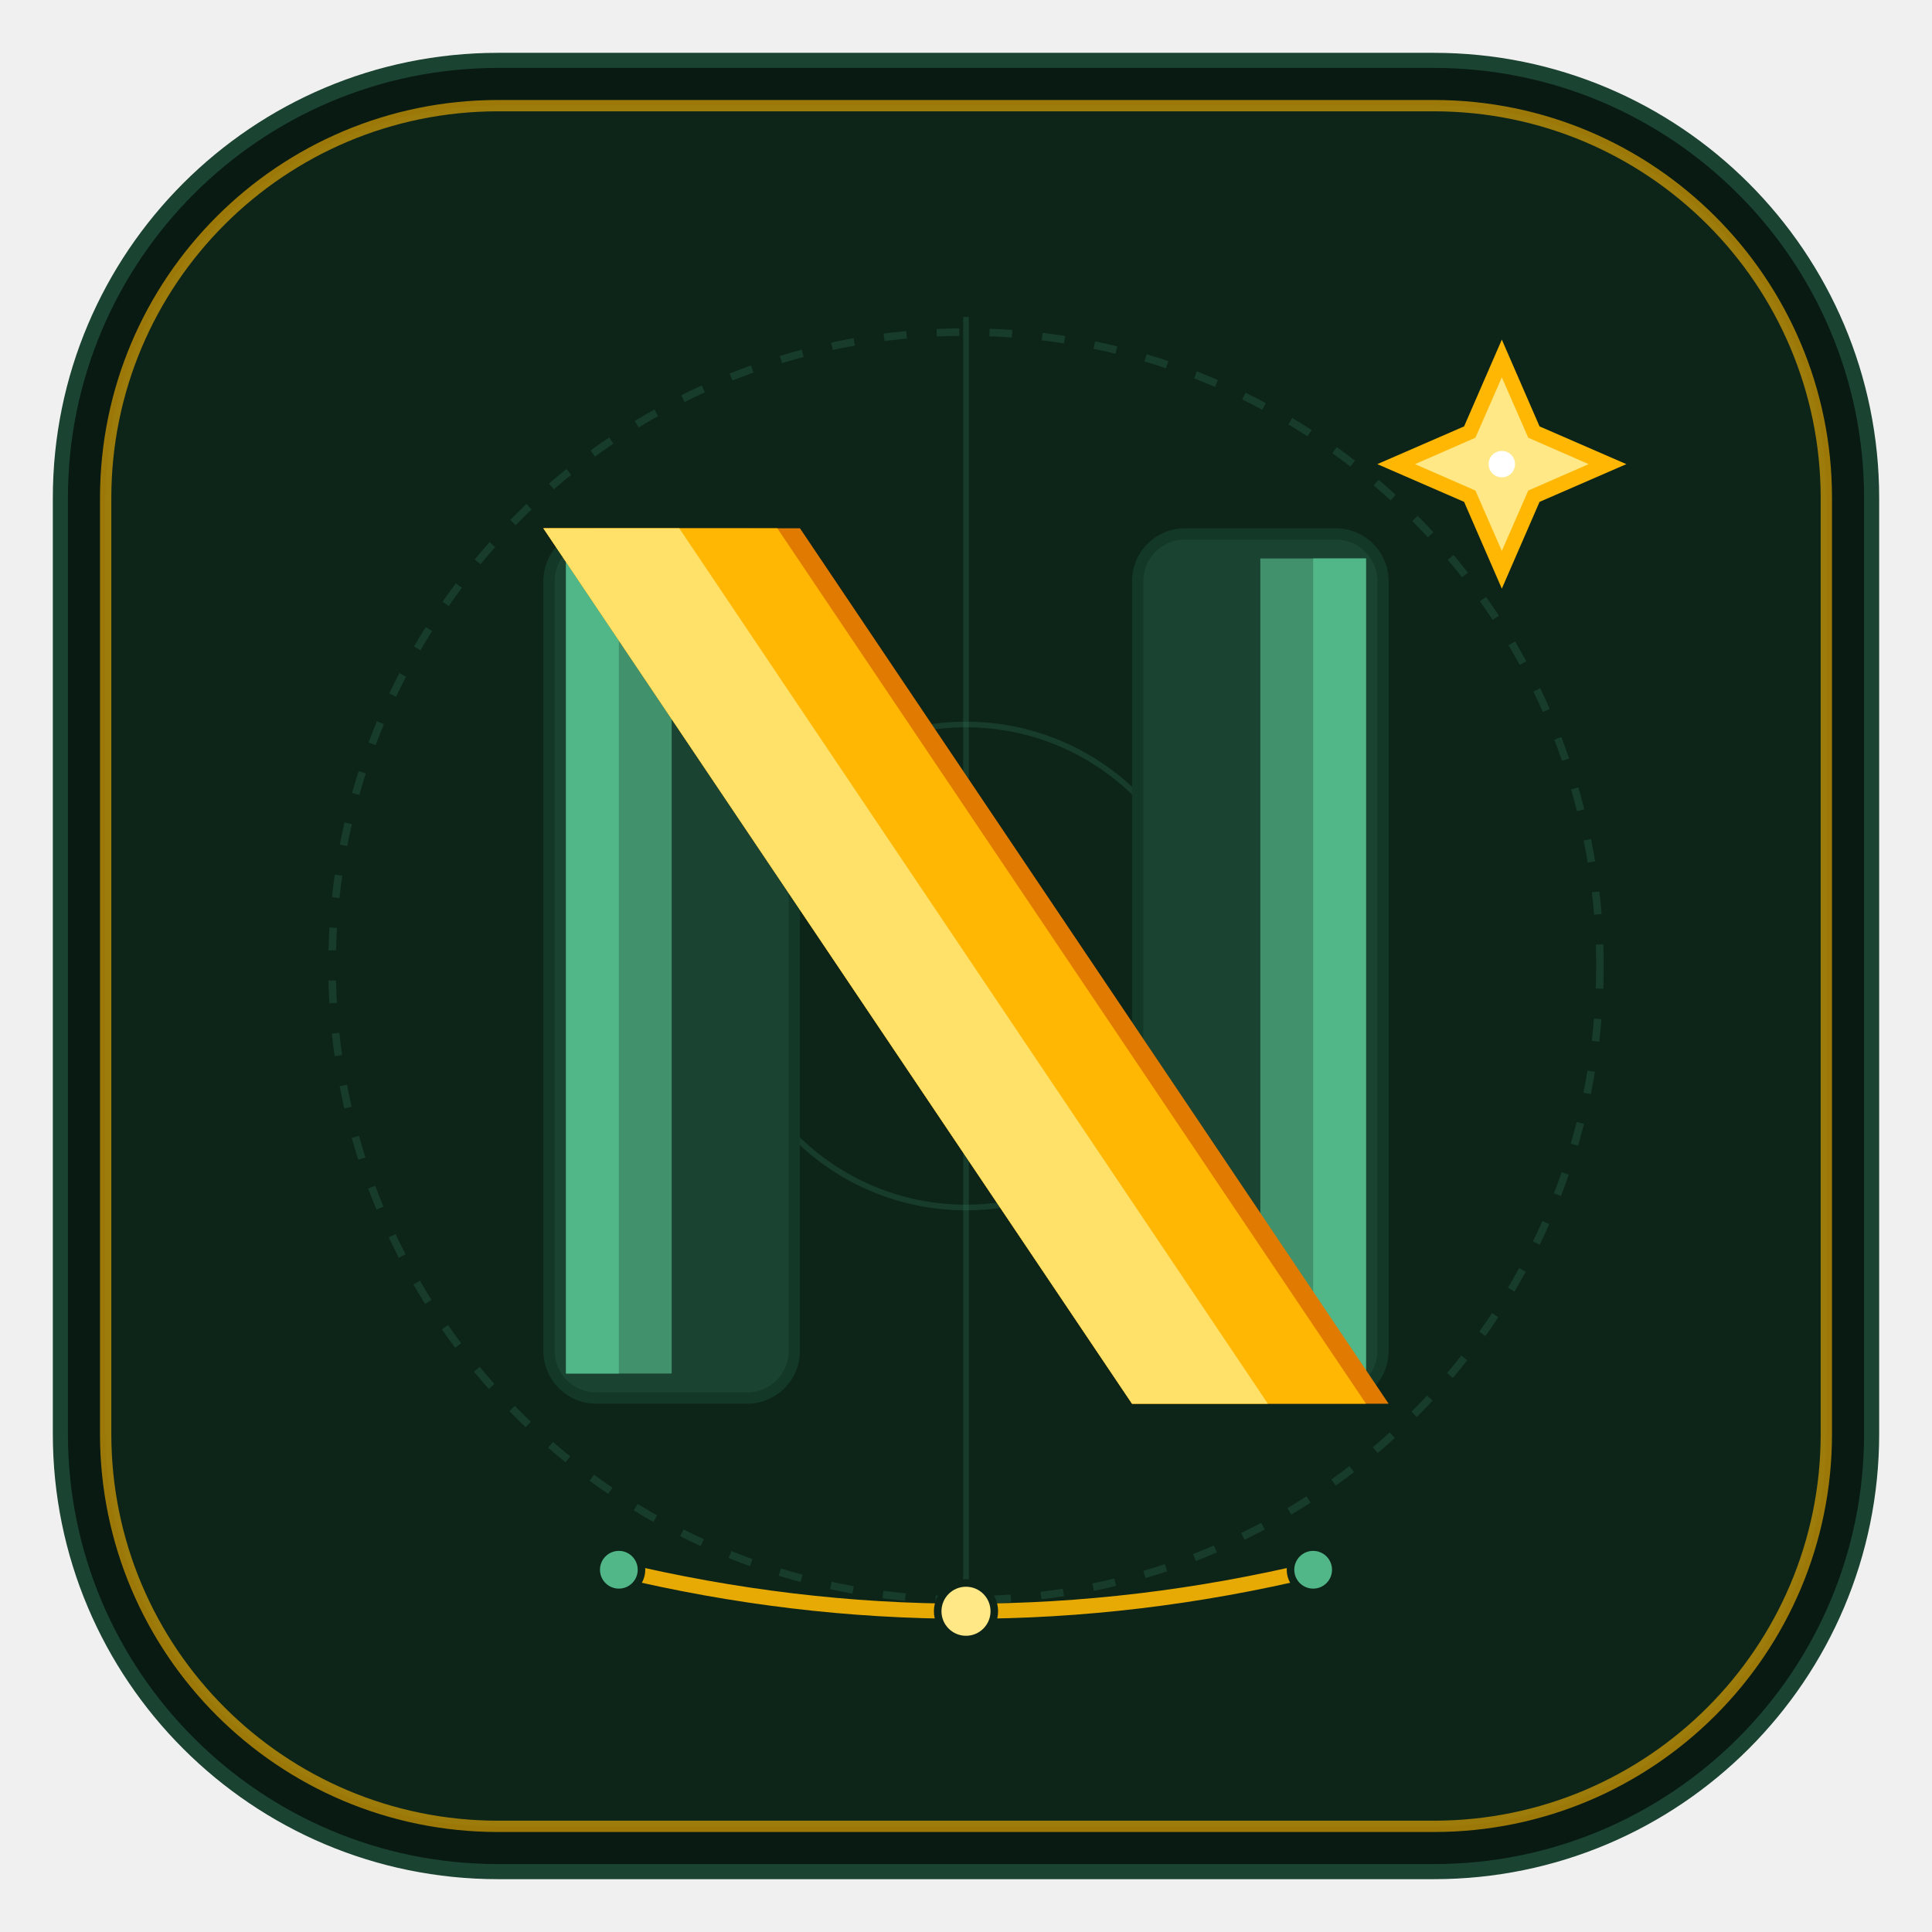
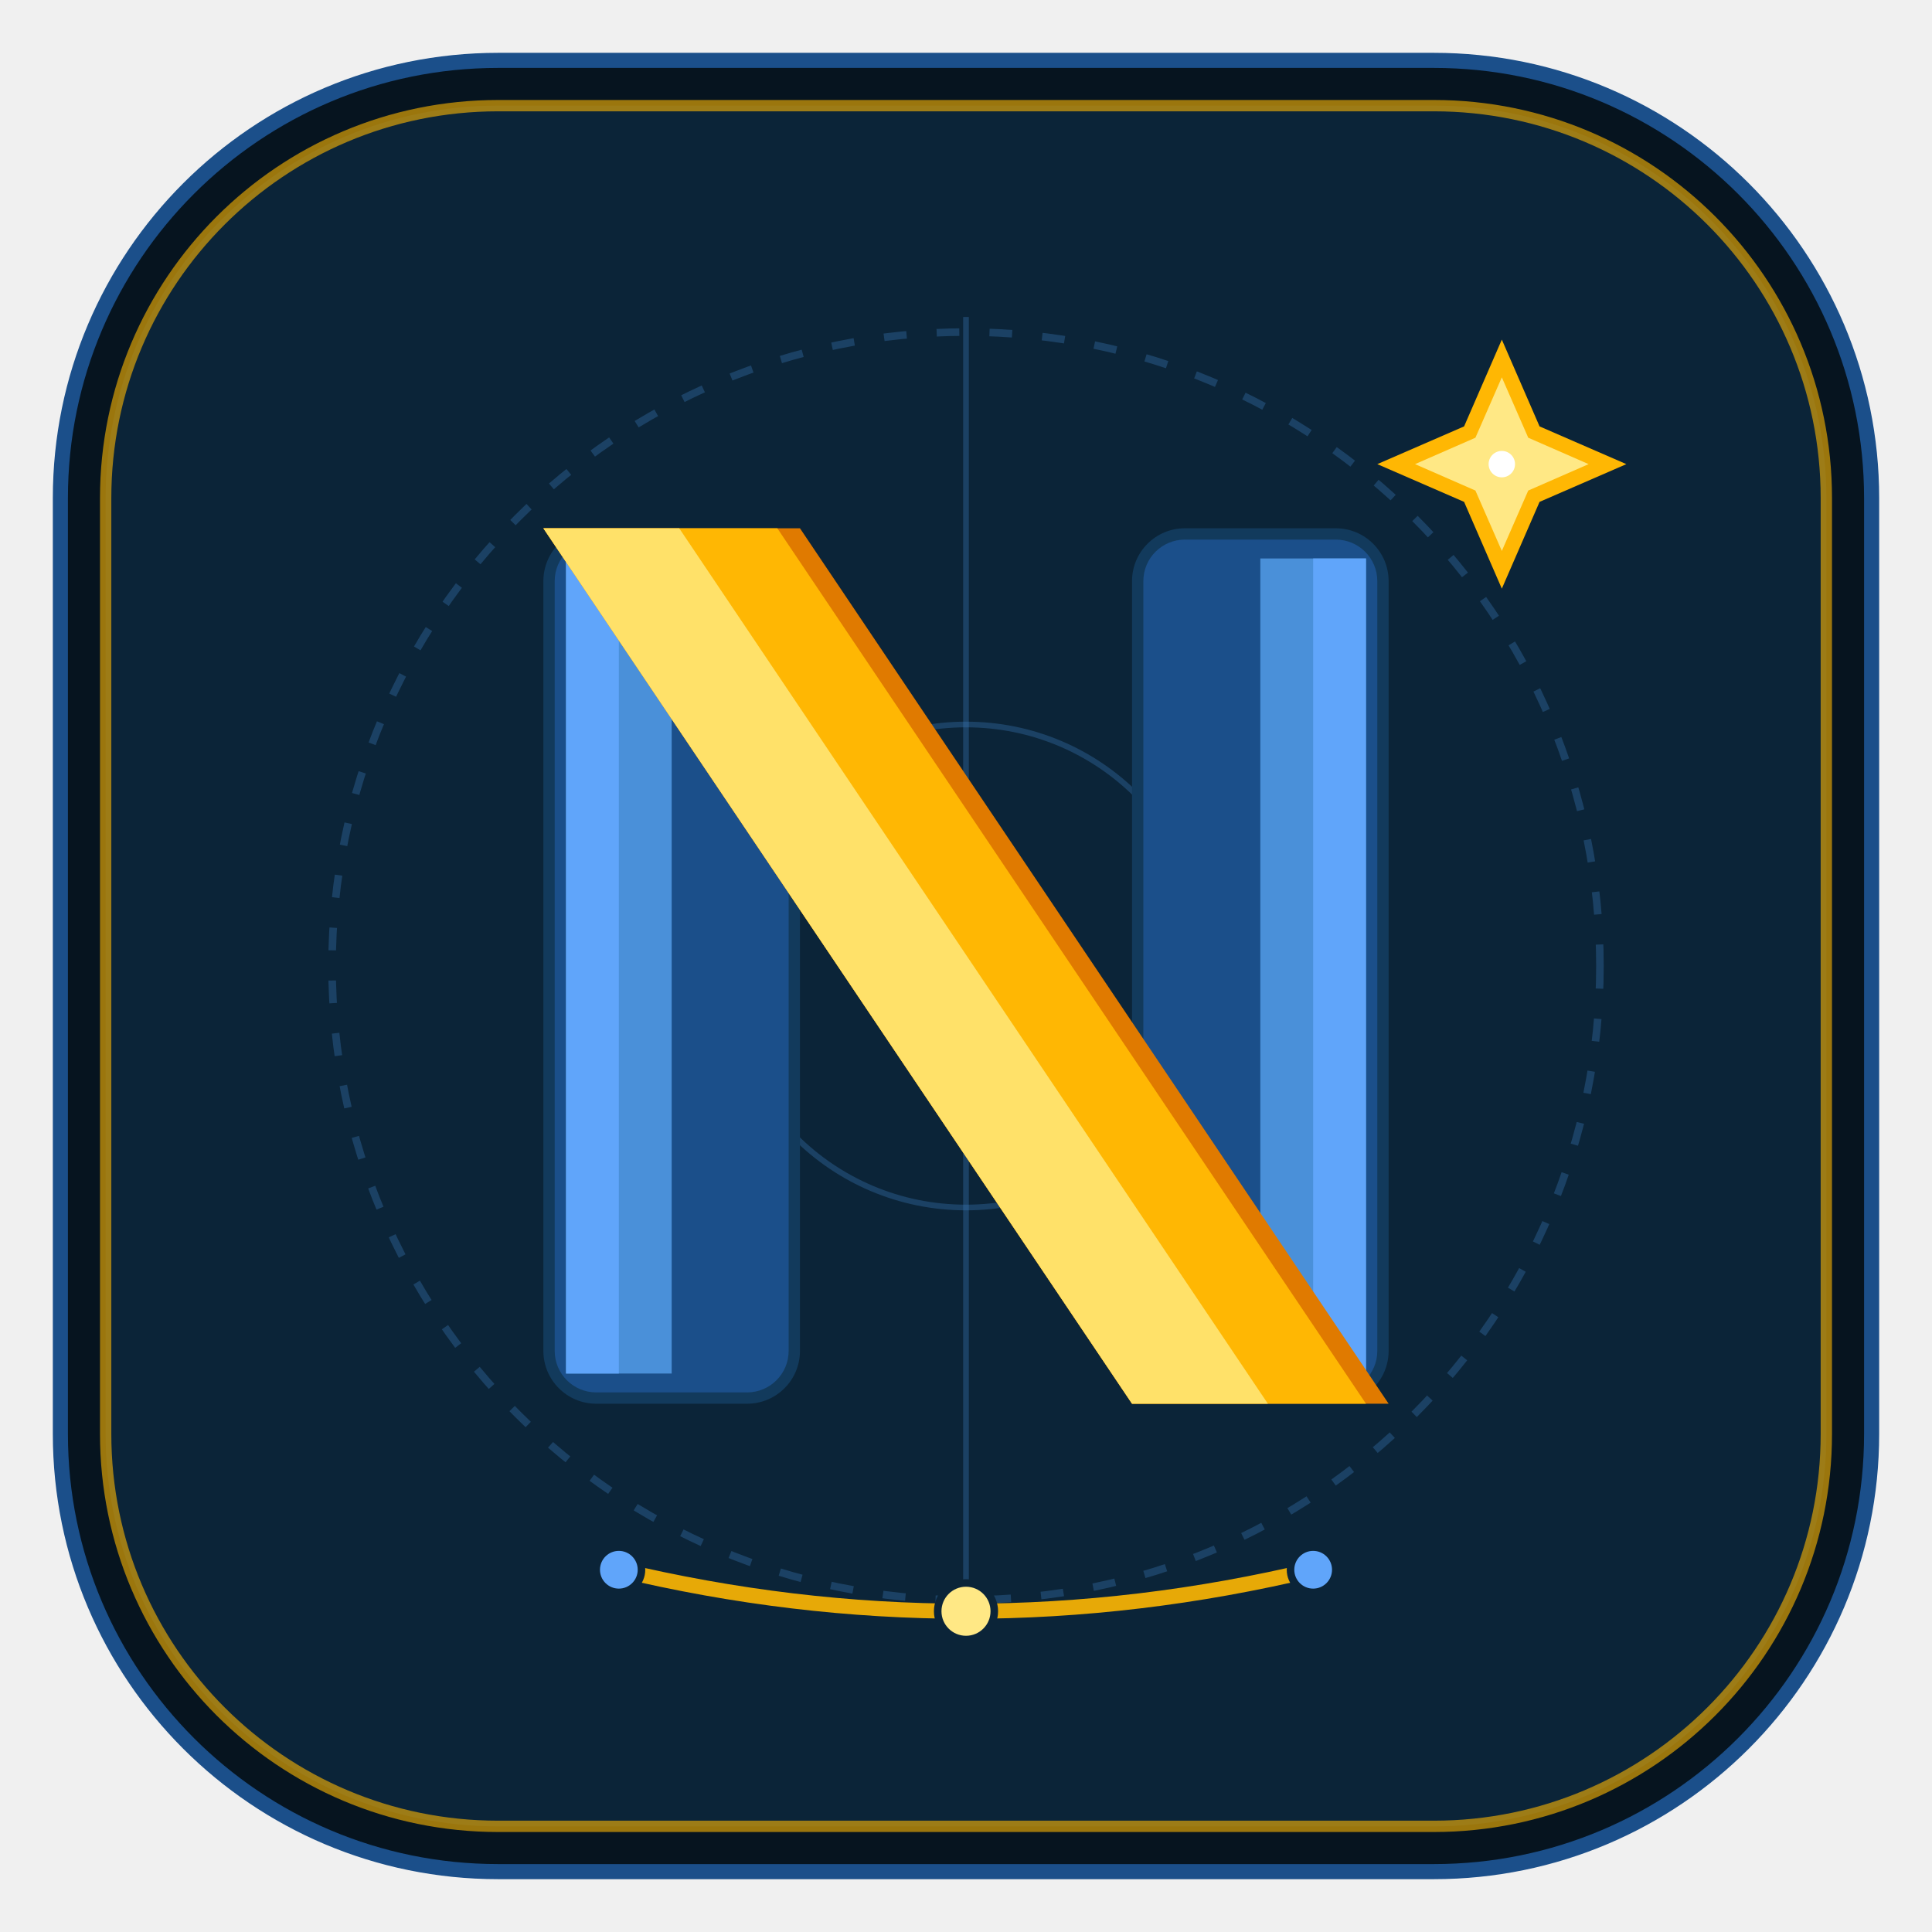
<svg xmlns="http://www.w3.org/2000/svg" viewBox="0 0 512 512" width="512" height="512">
-   <rect x="16" y="16" width="480" height="480" rx="116" fill="#081A12" stroke="#1B4332" stroke-width="4" />
-   <rect x="28" y="28" width="456" height="456" rx="104" fill="#0D2419" stroke="#FFB703" stroke-width="3" stroke-opacity="0.6" />
-   <circle cx="256" cy="256" r="168" fill="none" stroke="#2D6A4F" stroke-width="2" stroke-opacity="0.35" stroke-dasharray="6 8" />
-   <circle cx="256" cy="256" r="64" fill="none" stroke="#2D6A4F" stroke-width="1.5" stroke-opacity="0.35" />
-   <line x1="256" y1="84" x2="256" y2="428" stroke="#2D6A4F" stroke-width="1.5" stroke-opacity="0.35" />
-   <rect x="144" y="140" width="68" height="232" rx="14" fill="#133827" />
-   <rect x="147" y="143" width="62" height="226" rx="11" fill="#1B4332" />
-   <path d="M150 148 L178 148 L178 364 L150 364 Z" fill="#40916C" />
-   <path d="M150 148 L164 148 L164 364 L150 364 Z" fill="#52B788" />
-   <rect x="300" y="140" width="68" height="232" rx="14" fill="#133827" />
-   <rect x="303" y="143" width="62" height="226" rx="11" fill="#1B4332" />
-   <path d="M334 148 L362 148 L362 364 L334 364 Z" fill="#40916C" />
-   <path d="M348 148 L362 148 L362 364 L348 364 Z" fill="#52B788" />
+   <rect x="16" y="16" width="480" height="480" rx="116" fill="#06141F" stroke="#1B4F8A" stroke-width="4" />
+   <rect x="28" y="28" width="456" height="456" rx="104" fill="#0B2438" stroke="#FFB703" stroke-width="3" stroke-opacity="0.6" />
+   <circle cx="256" cy="256" r="168" fill="none" stroke="#3B7AB8" stroke-width="2" stroke-opacity="0.35" stroke-dasharray="6 8" />
+   <circle cx="256" cy="256" r="64" fill="none" stroke="#3B7AB8" stroke-width="1.5" stroke-opacity="0.35" />
+   <line x1="256" y1="84" x2="256" y2="428" stroke="#3B7AB8" stroke-width="1.5" stroke-opacity="0.35" />
+   <rect x="144" y="140" width="68" height="232" rx="14" fill="#123A5C" />
+   <rect x="147" y="143" width="62" height="226" rx="11" fill="#1B4F8A" />
+   <path d="M150 148 L178 148 L178 364 L150 364 Z" fill="#4A90D9" />
+   <path d="M150 148 L164 148 L164 364 L150 364 Z" fill="#60A5FA" />
+   <rect x="300" y="140" width="68" height="232" rx="14" fill="#123A5C" />
+   <rect x="303" y="143" width="62" height="226" rx="11" fill="#1B4F8A" />
+   <path d="M334 148 L362 148 L362 364 L334 364 Z" fill="#4A90D9" />
+   <path d="M348 148 L362 148 L362 364 L348 364 Z" fill="#60A5FA" />
  <polygon points="144,140 212,140 368,372 300,372" fill="#E07A00" />
  <polygon points="144,140 206,140 362,372 300,372" fill="#FFB703" />
  <polygon points="144,140 180,140 336,372 300,372" fill="#FFE169" />
  <path d="M398 90 L408 113 L431 123 L408 133 L398 156 L388 133 L365 123 L388 113 Z" fill="#FFB703" />
  <path d="M398 100 L405 116 L421 123 L405 130 L398 146 L391 130 L375 123 L391 116 Z" fill="#FFE885" />
  <circle cx="398" cy="123" r="3.5" fill="#FFFFFF" />
  <path d="M164 416 Q256 438 348 416" fill="none" stroke="#FFB703" stroke-width="4" stroke-linecap="round" stroke-opacity="0.9" />
-   <circle cx="164" cy="416" r="6" fill="#52B788" stroke="#0D2419" stroke-width="2" />
-   <circle cx="256" cy="427" r="7.5" fill="#FFE885" stroke="#0D2419" stroke-width="2" />
-   <circle cx="348" cy="416" r="6" fill="#52B788" stroke="#0D2419" stroke-width="2" />
+   <circle cx="164" cy="416" r="6" fill="#60A5FA" stroke="#0B2438" stroke-width="2" />
+   <circle cx="256" cy="427" r="7.5" fill="#FFE885" stroke="#0B2438" stroke-width="2" />
+   <circle cx="348" cy="416" r="6" fill="#60A5FA" stroke="#0B2438" stroke-width="2" />
</svg>
